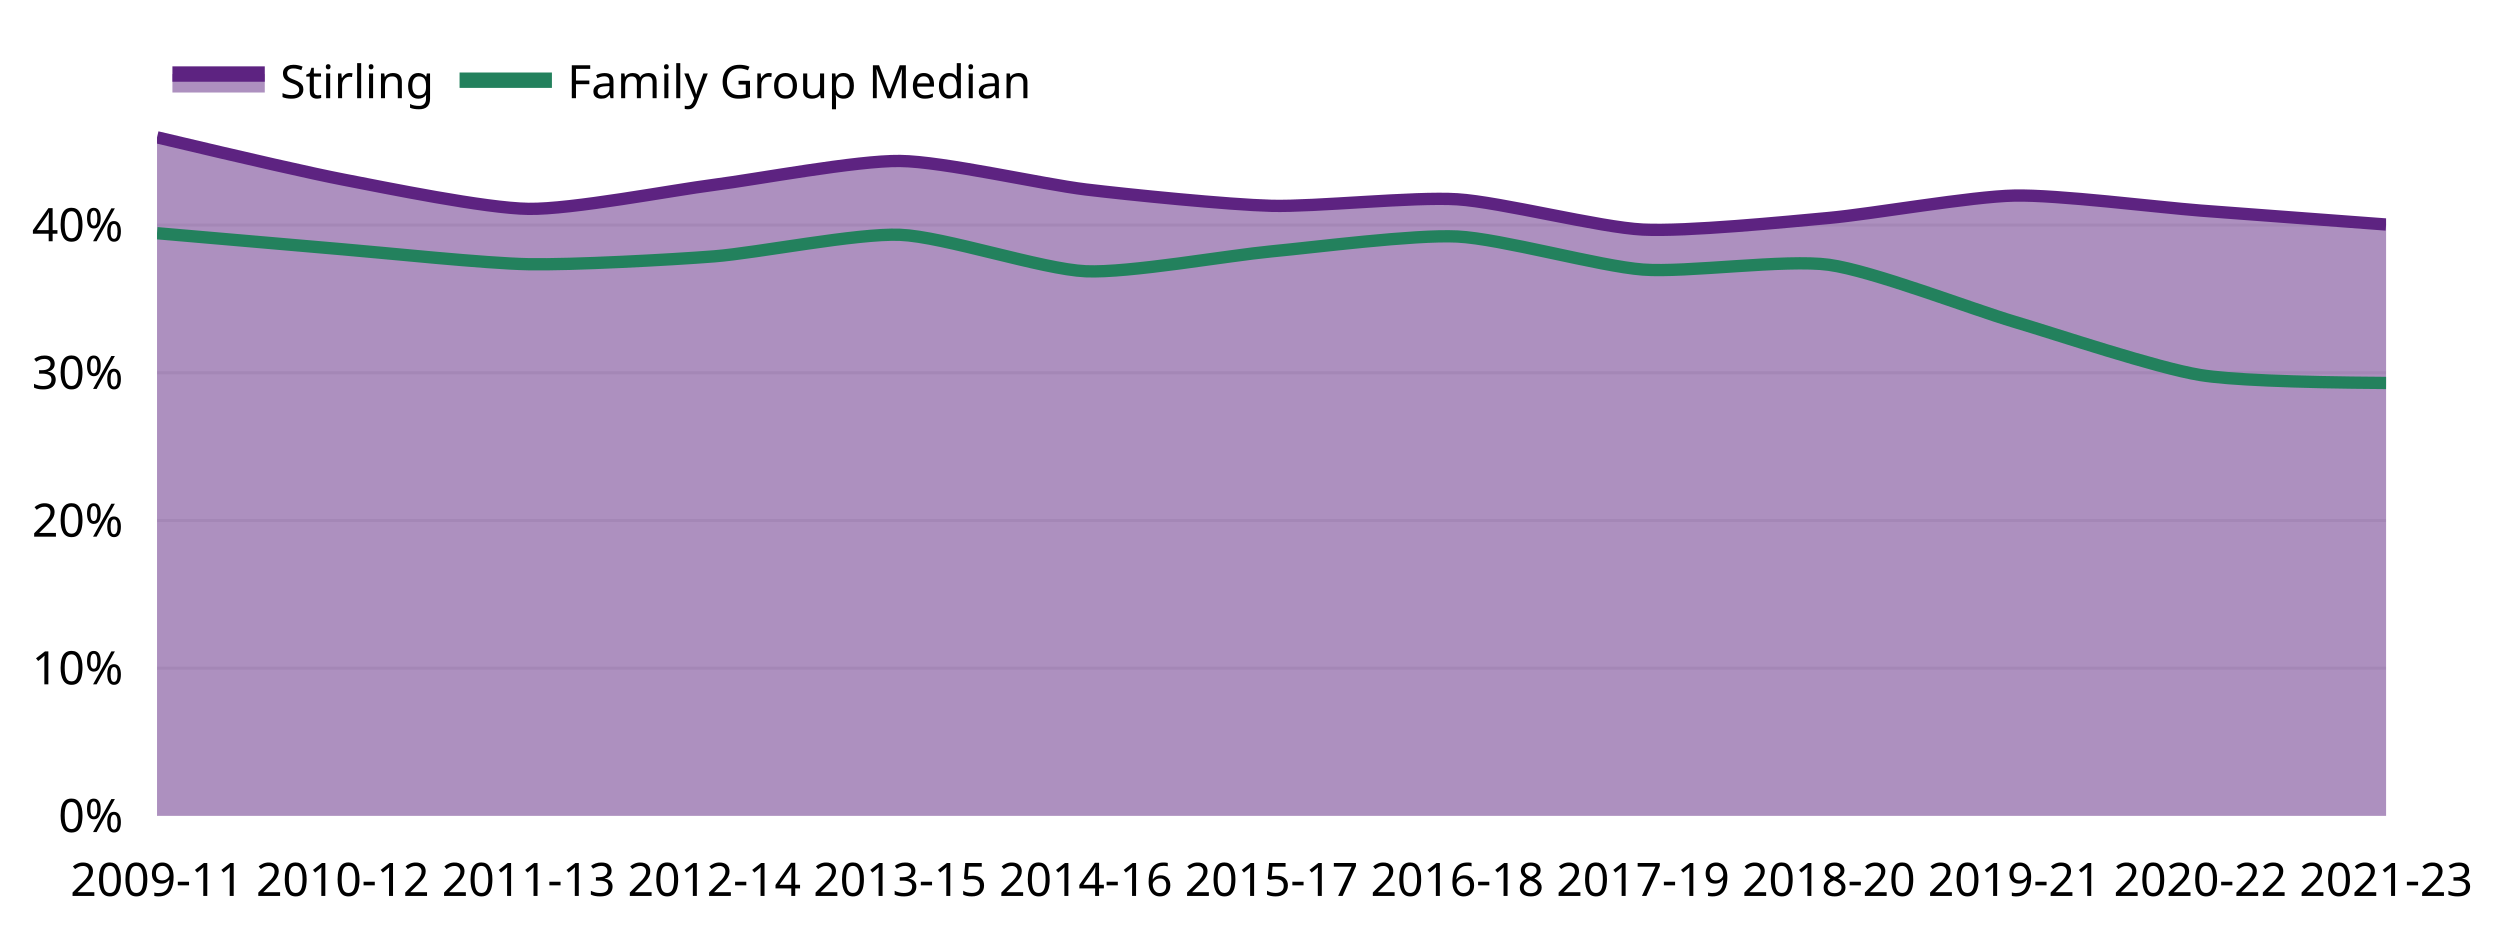
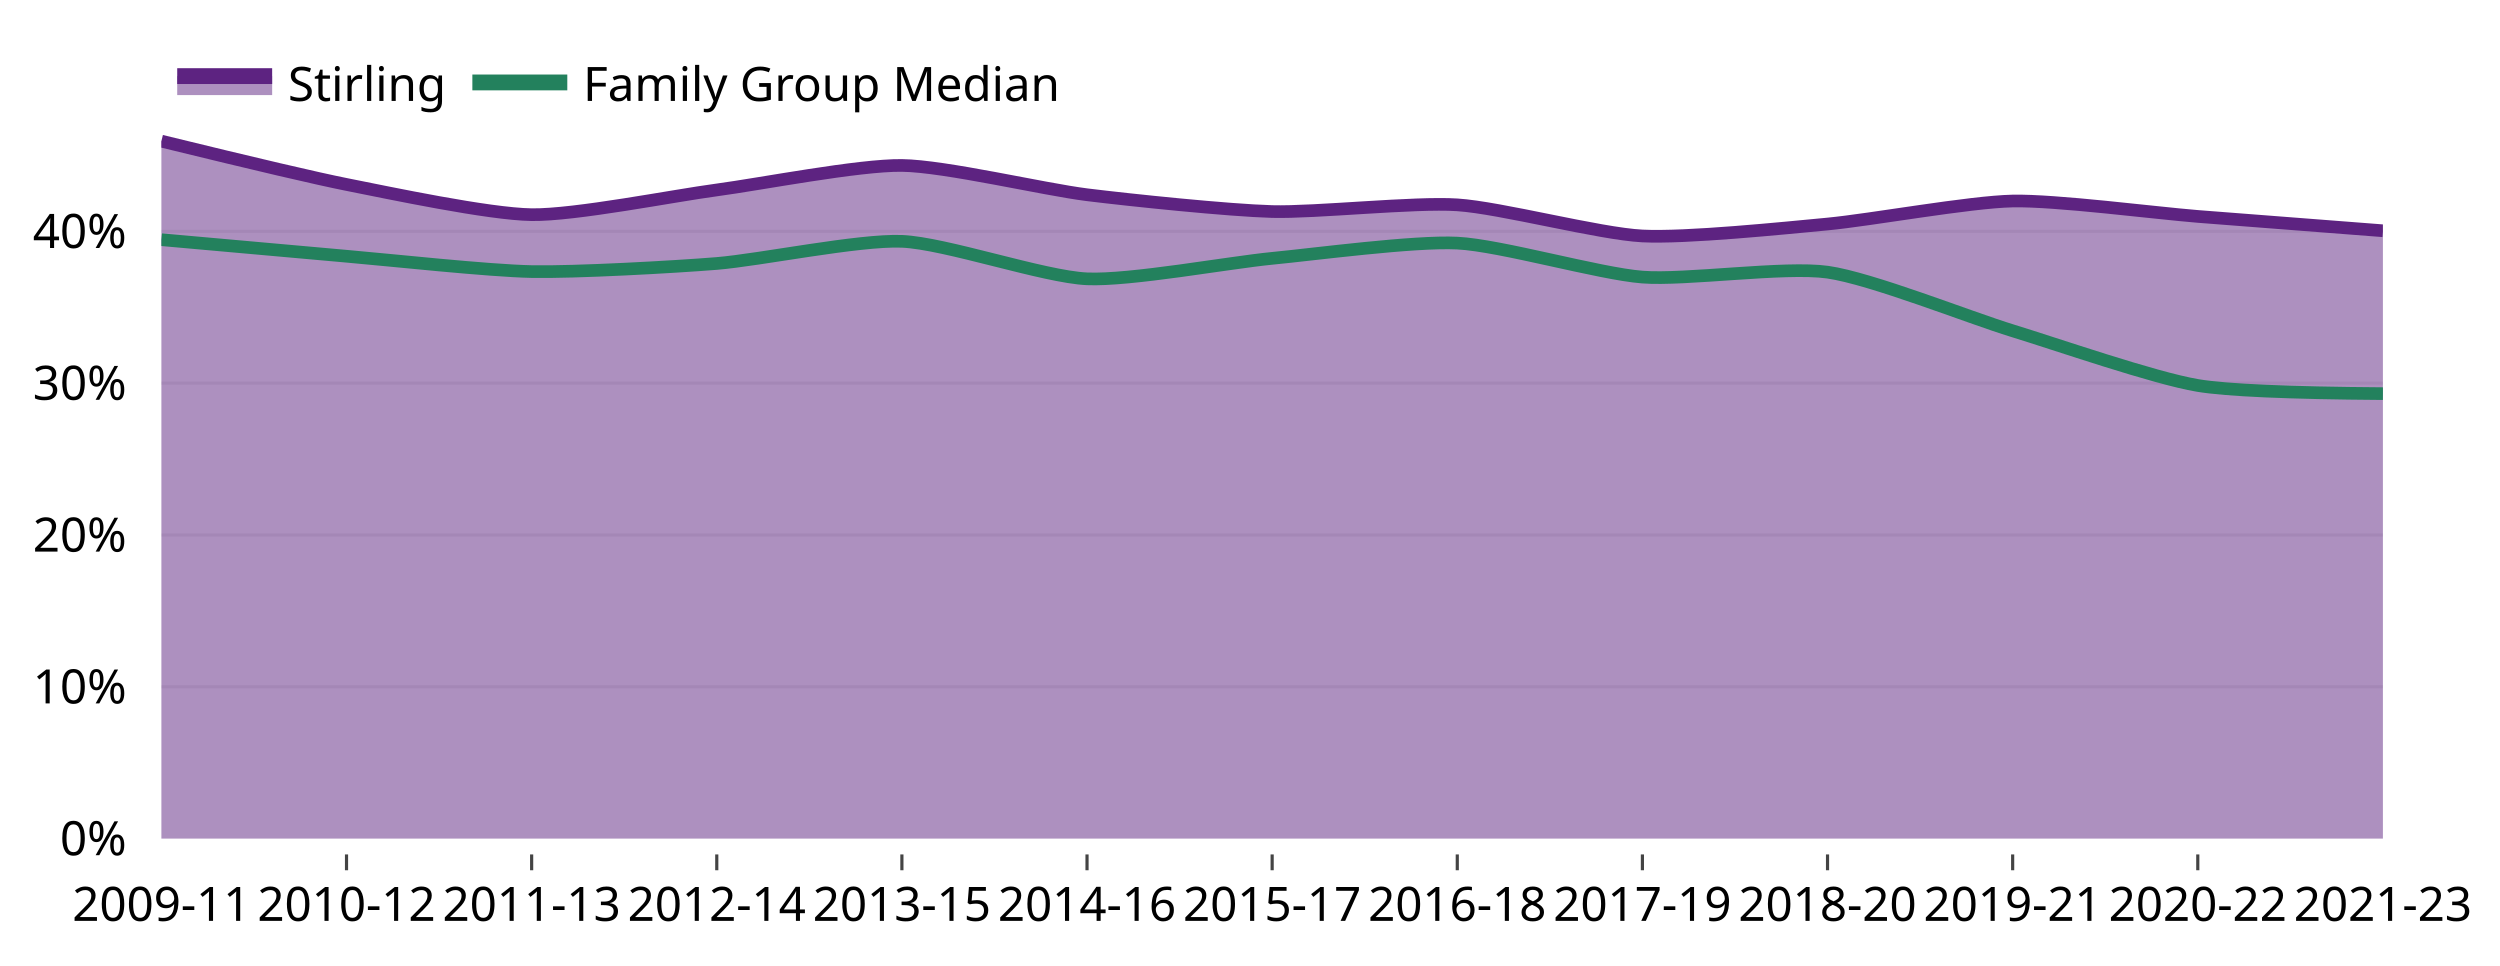
- <svg xmlns="http://www.w3.org/2000/svg" class="main-svg" width="812" height="305" style="" viewBox="0 0 812 305">
-   <rect x="0" y="0" width="812" height="305" style="fill: rgb(255, 255, 255); fill-opacity: 1;" />
-   <defs id="defs-643ee4">
+ <svg xmlns="http://www.w3.org/2000/svg" class="main-svg" width="790" height="305" style="" viewBox="0 0 790 305">
+   <rect x="0" y="0" width="790" height="305" style="fill: rgb(255, 255, 255); fill-opacity: 1;" />
+   <defs id="defs-553763">
    <g class="clips">
-       <clipPath id="clip643ee4xyplot" class="plotclip">
-         <rect width="724" height="232" />
-       </clipPath>
-       <clipPath class="axesclip" id="clip643ee4x">
-         <rect x="51" y="0" width="724" height="305" />
-       </clipPath>
-       <clipPath class="axesclip" id="clip643ee4y">
-         <rect x="0" y="33" width="812" height="232" />
-       </clipPath>
-       <clipPath class="axesclip" id="clip643ee4xy">
-         <rect x="51" y="33" width="724" height="232" />
+       <clipPath id="clip553763xyplot" class="plotclip">
+         <rect width="702" height="232" />
+       </clipPath>
+       <clipPath class="axesclip" id="clip553763x">
+         <rect x="51" y="0" width="702" height="305" />
+       </clipPath>
+       <clipPath class="axesclip" id="clip553763y">
+         <rect x="0" y="33" width="790" height="232" />
+       </clipPath>
+       <clipPath class="axesclip" id="clip553763xy">
+         <rect x="51" y="33" width="702" height="232" />
      </clipPath>
    </g>
    <g class="gradients" />
    <g class="patterns" />
  </defs>
  <g class="bglayer">
-     <rect class="bg" x="41" y="23" width="744" height="252" style="fill: rgb(0, 0, 0); fill-opacity: 0; stroke-width: 0;" />
+     <rect class="bg" x="41" y="23" width="722" height="252" style="fill: rgb(0, 0, 0); fill-opacity: 0; stroke-width: 0;" />
  </g>
  <g class="layer-below">
    <g class="imagelayer" />
    <g class="shapelayer" />
  </g>
  <g class="cartesianlayer">
    <g class="subplot xy">
      <g class="layer-subplot">
        <g class="shapelayer" />
        <g class="imagelayer" />
      </g>
      <g class="minor-gridlayer">
        <g class="x" />
        <g class="y" />
      </g>
      <g class="gridlayer">
        <g class="x">
-           <path class="xgrid crisp" transform="translate(111.33,0)" d="M0,33v232" style="stroke: rgb(255, 255, 255); stroke-opacity: 1; stroke-width: 1px;" />
-           <path class="xgrid crisp" transform="translate(171.67,0)" d="M0,33v232" style="stroke: rgb(255, 255, 255); stroke-opacity: 1; stroke-width: 1px;" />
-           <path class="xgrid crisp" transform="translate(232,0)" d="M0,33v232" style="stroke: rgb(255, 255, 255); stroke-opacity: 1; stroke-width: 1px;" />
-           <path class="xgrid crisp" transform="translate(292.33,0)" d="M0,33v232" style="stroke: rgb(255, 255, 255); stroke-opacity: 1; stroke-width: 1px;" />
-           <path class="xgrid crisp" transform="translate(352.67,0)" d="M0,33v232" style="stroke: rgb(255, 255, 255); stroke-opacity: 1; stroke-width: 1px;" />
-           <path class="xgrid crisp" transform="translate(413,0)" d="M0,33v232" style="stroke: rgb(255, 255, 255); stroke-opacity: 1; stroke-width: 1px;" />
-           <path class="xgrid crisp" transform="translate(473.33,0)" d="M0,33v232" style="stroke: rgb(255, 255, 255); stroke-opacity: 1; stroke-width: 1px;" />
-           <path class="xgrid crisp" transform="translate(533.67,0)" d="M0,33v232" style="stroke: rgb(255, 255, 255); stroke-opacity: 1; stroke-width: 1px;" />
-           <path class="xgrid crisp" transform="translate(594,0)" d="M0,33v232" style="stroke: rgb(255, 255, 255); stroke-opacity: 1; stroke-width: 1px;" />
-           <path class="xgrid crisp" transform="translate(654.33,0)" d="M0,33v232" style="stroke: rgb(255, 255, 255); stroke-opacity: 1; stroke-width: 1px;" />
-           <path class="xgrid crisp" transform="translate(714.67,0)" d="M0,33v232" style="stroke: rgb(255, 255, 255); stroke-opacity: 1; stroke-width: 1px;" />
+           <path class="xgrid crisp" transform="translate(109.5,0)" d="M0,33v232" style="stroke: rgb(255, 255, 255); stroke-opacity: 1; stroke-width: 1px;" />
+           <path class="xgrid crisp" transform="translate(168,0)" d="M0,33v232" style="stroke: rgb(255, 255, 255); stroke-opacity: 1; stroke-width: 1px;" />
+           <path class="xgrid crisp" transform="translate(226.5,0)" d="M0,33v232" style="stroke: rgb(255, 255, 255); stroke-opacity: 1; stroke-width: 1px;" />
+           <path class="xgrid crisp" transform="translate(285,0)" d="M0,33v232" style="stroke: rgb(255, 255, 255); stroke-opacity: 1; stroke-width: 1px;" />
+           <path class="xgrid crisp" transform="translate(343.5,0)" d="M0,33v232" style="stroke: rgb(255, 255, 255); stroke-opacity: 1; stroke-width: 1px;" />
+           <path class="xgrid crisp" transform="translate(402,0)" d="M0,33v232" style="stroke: rgb(255, 255, 255); stroke-opacity: 1; stroke-width: 1px;" />
+           <path class="xgrid crisp" transform="translate(460.5,0)" d="M0,33v232" style="stroke: rgb(255, 255, 255); stroke-opacity: 1; stroke-width: 1px;" />
+           <path class="xgrid crisp" transform="translate(519,0)" d="M0,33v232" style="stroke: rgb(255, 255, 255); stroke-opacity: 1; stroke-width: 1px;" />
+           <path class="xgrid crisp" transform="translate(577.5,0)" d="M0,33v232" style="stroke: rgb(255, 255, 255); stroke-opacity: 1; stroke-width: 1px;" />
+           <path class="xgrid crisp" transform="translate(636,0)" d="M0,33v232" style="stroke: rgb(255, 255, 255); stroke-opacity: 1; stroke-width: 1px;" />
+           <path class="xgrid crisp" transform="translate(694.5,0)" d="M0,33v232" style="stroke: rgb(255, 255, 255); stroke-opacity: 1; stroke-width: 1px;" />
        </g>
        <g class="y">
-           <path class="ygrid crisp" transform="translate(0,217.03)" d="M51,0h724" style="stroke: rgb(237, 237, 237); stroke-opacity: 1; stroke-width: 1px;" />
-           <path class="ygrid crisp" transform="translate(0,169.06)" d="M51,0h724" style="stroke: rgb(237, 237, 237); stroke-opacity: 1; stroke-width: 1px;" />
-           <path class="ygrid crisp" transform="translate(0,121.08)" d="M51,0h724" style="stroke: rgb(237, 237, 237); stroke-opacity: 1; stroke-width: 1px;" />
-           <path class="ygrid crisp" transform="translate(0,73.11)" d="M51,0h724" style="stroke: rgb(237, 237, 237); stroke-opacity: 1; stroke-width: 1px;" />
+           <path class="ygrid crisp" transform="translate(0,217.03)" d="M51,0h702" style="stroke: rgb(237, 237, 237); stroke-opacity: 1; stroke-width: 1px;" />
+           <path class="ygrid crisp" transform="translate(0,169.06)" d="M51,0h702" style="stroke: rgb(237, 237, 237); stroke-opacity: 1; stroke-width: 1px;" />
+           <path class="ygrid crisp" transform="translate(0,121.08)" d="M51,0h702" style="stroke: rgb(237, 237, 237); stroke-opacity: 1; stroke-width: 1px;" />
+           <path class="ygrid crisp" transform="translate(0,73.11)" d="M51,0h702" style="stroke: rgb(237, 237, 237); stroke-opacity: 1; stroke-width: 1px;" />
        </g>
      </g>
      <g class="zerolinelayer">
-         <path class="yzl zl crisp" transform="translate(0,265)" d="M51,0h724" style="stroke: rgb(255, 255, 255); stroke-opacity: 1; stroke-width: 2px;" />
+         <path class="yzl zl crisp" transform="translate(0,265)" d="M51,0h702" style="stroke: rgb(255, 255, 255); stroke-opacity: 1; stroke-width: 2px;" />
      </g>
      <path class="xlines-below" />
      <path class="ylines-below" />
      <g class="overlines-below" />
      <g class="xaxislayer-below" />
      <g class="yaxislayer-below" />
      <g class="overaxes-below" />
-       <g class="plot" transform="translate(51,33)" clip-path="url(#clip643ee4xyplot)">
+       <g class="plot" transform="translate(51,33)" clip-path="url(#clip553763xyplot)">
        <g class="scatterlayer mlayer">
-           <g class="trace scatter tracea7b503" style="stroke-miterlimit: 2;">
+           <g class="trace scatter trace813782" style="stroke-miterlimit: 2;">
            <g class="fills">
              <g>
-                 <path class="js-fill" d="M724,232L0,232L0,11.6Q46.21,22.57 60.33,25.29C74.36,27.99 106.58,34.64 120.67,34.84C134.73,35.04 166.92,28.84 181,27.02C195.08,25.2 227.26,19.11 241.33,19.28C255.42,19.45 287.56,26.84 301.67,28.54C315.72,30.23 347.91,33.48 362,33.85C376.07,34.22 408.3,30.84 422.33,31.73C436.45,32.62 468.55,40.87 482.67,41.57C496.71,42.27 528.94,39.08 543,37.79C557.1,36.5 589.24,30.8 603.33,30.52C617.39,30.24 649.59,34.29 663.67,35.39Q677.75,36.49 724,39.92" style="fill: rgb(93, 35, 129); fill-opacity: 0.5; stroke-width: 0;" />
+                 <path class="js-fill" d="M702,232L0,232L0,11.6Q44.8,22.57 58.5,25.29C72.1,27.99 103.34,34.64 117,34.84C130.64,35.04 161.85,28.84 175.5,27.02C189.15,25.2 220.36,19.11 234,19.28C247.66,19.45 278.82,26.84 292.5,28.54C306.12,30.23 337.34,33.48 351,33.85C364.64,34.22 395.9,30.84 409.5,31.73C423.2,32.62 454.31,40.87 468,41.57C481.61,42.27 512.87,39.08 526.5,37.79C540.17,36.5 571.34,30.8 585,30.52C598.64,30.24 629.85,34.29 643.5,35.39Q657.15,36.49 702,39.92" style="fill: rgb(93, 35, 129); fill-opacity: 0.5; stroke-width: 0;" />
              </g>
            </g>
            <g class="errorbars" />
            <g class="lines">
-               <path class="js-line" d="M0,11.6Q46.21,22.57 60.33,25.29C74.36,27.99 106.58,34.64 120.67,34.84C134.73,35.04 166.92,28.84 181,27.02C195.08,25.2 227.26,19.11 241.33,19.28C255.42,19.45 287.56,26.84 301.67,28.54C315.72,30.23 347.91,33.48 362,33.85C376.07,34.22 408.3,30.84 422.33,31.73C436.45,32.62 468.55,40.87 482.67,41.57C496.71,42.27 528.94,39.08 543,37.79C557.1,36.5 589.24,30.8 603.33,30.52C617.39,30.24 649.59,34.29 663.67,35.39Q677.75,36.49 724,39.92" style="vector-effect: none; fill: none; stroke: rgb(93, 35, 129); stroke-opacity: 1; stroke-width: 4px; opacity: 1;" />
+               <path class="js-line" d="M0,11.6Q44.8,22.57 58.5,25.29C72.1,27.99 103.34,34.64 117,34.84C130.64,35.04 161.85,28.84 175.5,27.02C189.15,25.2 220.36,19.11 234,19.28C247.66,19.45 278.82,26.84 292.5,28.54C306.12,30.23 337.34,33.48 351,33.85C364.64,34.22 395.9,30.84 409.5,31.73C423.2,32.62 454.31,40.87 468,41.57C481.61,42.27 512.87,39.08 526.5,37.79C540.17,36.5 571.34,30.8 585,30.52C598.64,30.24 629.85,34.29 643.5,35.39Q657.15,36.49 702,39.92" style="vector-effect: none; fill: none; stroke: rgb(93, 35, 129); stroke-opacity: 1; stroke-width: 4px; opacity: 1;" />
            </g>
            <g class="points" />
            <g class="text" />
          </g>
-           <g class="trace scatter trace16728c" style="stroke-miterlimit: 2; opacity: 1;">
+           <g class="trace scatter trace8138f5" style="stroke-miterlimit: 2; opacity: 1;">
            <g class="fills" />
            <g class="errorbars" />
            <g class="lines">
-               <path class="js-line" d="M0,42.74Q46.25,46.79 60.33,47.97C74.41,49.15 106.58,52.55 120.67,52.82C134.74,53.09 166.94,51.37 181,50.26C195.1,49.14 227.3,42.71 241.33,43.26C255.45,43.81 287.54,54.49 301.67,55.11C315.7,55.72 347.91,49.96 362,48.64C376.07,47.32 408.3,43.14 422.33,43.82C436.45,44.5 468.54,53.5 482.67,54.56C496.69,55.62 529.08,51.09 543,53C557.24,54.95 589.23,67.35 603.33,71.53C617.39,75.7 649.45,86.5 663.67,88.81Q677.61,91.07 724,91.39" style="vector-effect: none; fill: none; stroke: rgb(35, 129, 93); stroke-opacity: 1; stroke-width: 4px; opacity: 1;" />
+               <path class="js-line" d="M0,42.74Q44.85,46.79 58.5,47.97C72.15,49.15 103.34,52.55 117,52.82C130.64,53.09 161.87,51.37 175.5,50.26C189.17,49.14 220.39,42.71 234,43.26C247.69,43.81 278.8,54.5 292.5,55.11C306.1,55.72 337.34,49.96 351,48.64C364.64,47.32 395.89,43.14 409.5,43.82C423.2,44.5 454.29,53.5 468,54.56C481.6,55.62 513.01,51.1 526.5,53C540.32,54.95 571.33,67.35 585,71.53C598.63,75.7 629.71,86.5 643.5,88.81Q657.01,91.07 702,91.39" style="vector-effect: none; fill: none; stroke: rgb(35, 129, 93); stroke-opacity: 1; stroke-width: 4px; opacity: 1;" />
            </g>
            <g class="points" />
            <g class="text" />
          </g>
        </g>
      </g>
      <g class="overplot" />
-       <path class="xlines-above crisp" d="M0,0" style="fill: none;" />
+       <path class="xlines-above crisp" d="" style="fill: none; stroke-width: 1px; stroke: rgb(0, 0, 0); stroke-opacity: 0;" />
      <path class="ylines-above crisp" d="M0,0" style="fill: none;" />
      <g class="overlines-above" />
      <g class="xaxislayer-above">
+         <path class="xtick ticks crisp" d="M0,275v-5" transform="translate(109.5,0)" style="stroke: rgb(68, 68, 68); stroke-opacity: 1; stroke-width: 1px;" />
+         <path class="xtick ticks crisp" d="M0,275v-5" transform="translate(168,0)" style="stroke: rgb(68, 68, 68); stroke-opacity: 1; stroke-width: 1px;" />
+         <path class="xtick ticks crisp" d="M0,275v-5" transform="translate(226.5,0)" style="stroke: rgb(68, 68, 68); stroke-opacity: 1; stroke-width: 1px;" />
+         <path class="xtick ticks crisp" d="M0,275v-5" transform="translate(285,0)" style="stroke: rgb(68, 68, 68); stroke-opacity: 1; stroke-width: 1px;" />
+         <path class="xtick ticks crisp" d="M0,275v-5" transform="translate(343.5,0)" style="stroke: rgb(68, 68, 68); stroke-opacity: 1; stroke-width: 1px;" />
+         <path class="xtick ticks crisp" d="M0,275v-5" transform="translate(402,0)" style="stroke: rgb(68, 68, 68); stroke-opacity: 1; stroke-width: 1px;" />
+         <path class="xtick ticks crisp" d="M0,275v-5" transform="translate(460.5,0)" style="stroke: rgb(68, 68, 68); stroke-opacity: 1; stroke-width: 1px;" />
+         <path class="xtick ticks crisp" d="M0,275v-5" transform="translate(519,0)" style="stroke: rgb(68, 68, 68); stroke-opacity: 1; stroke-width: 1px;" />
+         <path class="xtick ticks crisp" d="M0,275v-5" transform="translate(577.5,0)" style="stroke: rgb(68, 68, 68); stroke-opacity: 1; stroke-width: 1px;" />
+         <path class="xtick ticks crisp" d="M0,275v-5" transform="translate(636,0)" style="stroke: rgb(68, 68, 68); stroke-opacity: 1; stroke-width: 1px;" />
+         <path class="xtick ticks crisp" d="M0,275v-5" transform="translate(694.5,0)" style="stroke: rgb(68, 68, 68); stroke-opacity: 1; stroke-width: 1px;" />
        <g class="xtick">
          <text text-anchor="middle" x="0" y="291" transform="translate(51,0)" style="font-family: 'Segoe UI Semibold'; font-size: 15px; fill: rgb(0, 0, 0); fill-opacity: 1; white-space: pre; opacity: 1;">2009-11</text>
        </g>
        <g class="xtick">
-           <text text-anchor="middle" x="0" y="291" transform="translate(111.33,0)" style="font-family: 'Segoe UI Semibold'; font-size: 15px; fill: rgb(0, 0, 0); fill-opacity: 1; white-space: pre; opacity: 1;">2010-12</text>
-         </g>
-         <g class="xtick">
-           <text text-anchor="middle" x="0" y="291" transform="translate(171.67,0)" style="font-family: 'Segoe UI Semibold'; font-size: 15px; fill: rgb(0, 0, 0); fill-opacity: 1; white-space: pre; opacity: 1;">2011-13</text>
-         </g>
-         <g class="xtick">
-           <text text-anchor="middle" x="0" y="291" transform="translate(232,0)" style="font-family: 'Segoe UI Semibold'; font-size: 15px; fill: rgb(0, 0, 0); fill-opacity: 1; white-space: pre; opacity: 1;">2012-14</text>
-         </g>
-         <g class="xtick">
-           <text text-anchor="middle" x="0" y="291" transform="translate(292.33,0)" style="font-family: 'Segoe UI Semibold'; font-size: 15px; fill: rgb(0, 0, 0); fill-opacity: 1; white-space: pre; opacity: 1;">2013-15</text>
-         </g>
-         <g class="xtick">
-           <text text-anchor="middle" x="0" y="291" transform="translate(352.67,0)" style="font-family: 'Segoe UI Semibold'; font-size: 15px; fill: rgb(0, 0, 0); fill-opacity: 1; white-space: pre; opacity: 1;">2014-16</text>
-         </g>
-         <g class="xtick">
-           <text text-anchor="middle" x="0" y="291" transform="translate(413,0)" style="font-family: 'Segoe UI Semibold'; font-size: 15px; fill: rgb(0, 0, 0); fill-opacity: 1; white-space: pre; opacity: 1;">2015-17</text>
-         </g>
-         <g class="xtick">
-           <text text-anchor="middle" x="0" y="291" transform="translate(473.33,0)" style="font-family: 'Segoe UI Semibold'; font-size: 15px; fill: rgb(0, 0, 0); fill-opacity: 1; white-space: pre; opacity: 1;">2016-18</text>
-         </g>
-         <g class="xtick">
-           <text text-anchor="middle" x="0" y="291" transform="translate(533.67,0)" style="font-family: 'Segoe UI Semibold'; font-size: 15px; fill: rgb(0, 0, 0); fill-opacity: 1; white-space: pre; opacity: 1;">2017-19</text>
-         </g>
-         <g class="xtick">
-           <text text-anchor="middle" x="0" y="291" transform="translate(594,0)" style="font-family: 'Segoe UI Semibold'; font-size: 15px; fill: rgb(0, 0, 0); fill-opacity: 1; white-space: pre; opacity: 1;">2018-20</text>
-         </g>
-         <g class="xtick">
-           <text text-anchor="middle" x="0" y="291" transform="translate(654.33,0)" style="font-family: 'Segoe UI Semibold'; font-size: 15px; fill: rgb(0, 0, 0); fill-opacity: 1; white-space: pre; opacity: 1;">2019-21</text>
-         </g>
-         <g class="xtick">
-           <text text-anchor="middle" x="0" y="291" transform="translate(714.67,0)" style="font-family: 'Segoe UI Semibold'; font-size: 15px; fill: rgb(0, 0, 0); fill-opacity: 1; white-space: pre; opacity: 1;">2020-22</text>
-         </g>
-         <g class="xtick">
-           <text text-anchor="middle" x="0" y="291" transform="translate(775,0)" style="font-family: 'Segoe UI Semibold'; font-size: 15px; fill: rgb(0, 0, 0); fill-opacity: 1; white-space: pre; opacity: 1;">2021-23</text>
+           <text text-anchor="middle" x="0" y="291" transform="translate(109.5,0)" style="font-family: 'Segoe UI Semibold'; font-size: 15px; fill: rgb(0, 0, 0); fill-opacity: 1; white-space: pre; opacity: 1;">2010-12</text>
+         </g>
+         <g class="xtick">
+           <text text-anchor="middle" x="0" y="291" transform="translate(168,0)" style="font-family: 'Segoe UI Semibold'; font-size: 15px; fill: rgb(0, 0, 0); fill-opacity: 1; white-space: pre; opacity: 1;">2011-13</text>
+         </g>
+         <g class="xtick">
+           <text text-anchor="middle" x="0" y="291" transform="translate(226.5,0)" style="font-family: 'Segoe UI Semibold'; font-size: 15px; fill: rgb(0, 0, 0); fill-opacity: 1; white-space: pre; opacity: 1;">2012-14</text>
+         </g>
+         <g class="xtick">
+           <text text-anchor="middle" x="0" y="291" transform="translate(285,0)" style="font-family: 'Segoe UI Semibold'; font-size: 15px; fill: rgb(0, 0, 0); fill-opacity: 1; white-space: pre; opacity: 1;">2013-15</text>
+         </g>
+         <g class="xtick">
+           <text text-anchor="middle" x="0" y="291" transform="translate(343.5,0)" style="font-family: 'Segoe UI Semibold'; font-size: 15px; fill: rgb(0, 0, 0); fill-opacity: 1; white-space: pre; opacity: 1;">2014-16</text>
+         </g>
+         <g class="xtick">
+           <text text-anchor="middle" x="0" y="291" transform="translate(402,0)" style="font-family: 'Segoe UI Semibold'; font-size: 15px; fill: rgb(0, 0, 0); fill-opacity: 1; white-space: pre; opacity: 1;">2015-17</text>
+         </g>
+         <g class="xtick">
+           <text text-anchor="middle" x="0" y="291" transform="translate(460.5,0)" style="font-family: 'Segoe UI Semibold'; font-size: 15px; fill: rgb(0, 0, 0); fill-opacity: 1; white-space: pre; opacity: 1;">2016-18</text>
+         </g>
+         <g class="xtick">
+           <text text-anchor="middle" x="0" y="291" transform="translate(519,0)" style="font-family: 'Segoe UI Semibold'; font-size: 15px; fill: rgb(0, 0, 0); fill-opacity: 1; white-space: pre; opacity: 1;">2017-19</text>
+         </g>
+         <g class="xtick">
+           <text text-anchor="middle" x="0" y="291" transform="translate(577.5,0)" style="font-family: 'Segoe UI Semibold'; font-size: 15px; fill: rgb(0, 0, 0); fill-opacity: 1; white-space: pre; opacity: 1;">2018-20</text>
+         </g>
+         <g class="xtick">
+           <text text-anchor="middle" x="0" y="291" transform="translate(636,0)" style="font-family: 'Segoe UI Semibold'; font-size: 15px; fill: rgb(0, 0, 0); fill-opacity: 1; white-space: pre; opacity: 1;">2019-21</text>
+         </g>
+         <g class="xtick">
+           <text text-anchor="middle" x="0" y="291" transform="translate(694.5,0)" style="font-family: 'Segoe UI Semibold'; font-size: 15px; fill: rgb(0, 0, 0); fill-opacity: 1; white-space: pre; opacity: 1;">2020-22</text>
+         </g>
+         <g class="xtick">
+           <text text-anchor="middle" x="0" y="291" transform="translate(753,0)" style="font-family: 'Segoe UI Semibold'; font-size: 15px; fill: rgb(0, 0, 0); fill-opacity: 1; white-space: pre; opacity: 1;">2021-23</text>
        </g>
      </g>
      <g class="yaxislayer-above">
        <g class="ytick">
          <text text-anchor="end" x="40" y="5.25" transform="translate(0,265)" style="font-family: 'Segoe UI Semibold'; font-size: 15px; fill: rgb(0, 0, 0); fill-opacity: 1; white-space: pre; opacity: 1;">0%</text>
        </g>
        <g class="ytick">
          <text text-anchor="end" x="40" y="5.25" style="font-family: 'Segoe UI Semibold'; font-size: 15px; fill: rgb(0, 0, 0); fill-opacity: 1; white-space: pre; opacity: 1;" transform="translate(0,217.03)">10%</text>
        </g>
        <g class="ytick">
          <text text-anchor="end" x="40" y="5.25" style="font-family: 'Segoe UI Semibold'; font-size: 15px; fill: rgb(0, 0, 0); fill-opacity: 1; white-space: pre; opacity: 1;" transform="translate(0,169.06)">20%</text>
        </g>
        <g class="ytick">
          <text text-anchor="end" x="40" y="5.25" style="font-family: 'Segoe UI Semibold'; font-size: 15px; fill: rgb(0, 0, 0); fill-opacity: 1; white-space: pre; opacity: 1;" transform="translate(0,121.08)">30%</text>
        </g>
        <g class="ytick">
          <text text-anchor="end" x="40" y="5.25" style="font-family: 'Segoe UI Semibold'; font-size: 15px; fill: rgb(0, 0, 0); fill-opacity: 1; white-space: pre; opacity: 1;" transform="translate(0,73.11)">40%</text>
        </g>
      </g>
      <g class="overaxes-above" />
    </g>
  </g>
  <g class="polarlayer" />
  <g class="smithlayer" />
  <g class="ternarylayer" />
  <g class="geolayer" />
  <g class="funnelarealayer" />
  <g class="pielayer" />
  <g class="iciclelayer" />
  <g class="treemaplayer" />
  <g class="sunburstlayer" />
  <g class="glimages" />
-   <defs id="topdefs-643ee4">
+   <defs id="topdefs-553763">
    <g class="clips" />
-     <clipPath id="legend643ee4">
+     <clipPath id="legend553763">
      <rect width="285" height="33" x="0" y="0" />
    </clipPath>
  </defs>
  <g class="layer-above">
    <g class="imagelayer" />
    <g class="shapelayer" />
  </g>
  <g class="infolayer">
    <g class="legend" pointer-events="all" transform="translate(51,9.8)">
      <rect class="bg" shape-rendering="crispEdges" width="285" height="33" x="0" y="0" style="stroke: rgb(68, 68, 68); stroke-opacity: 1; fill: rgb(0, 0, 0); fill-opacity: 0; stroke-width: 0px;" />
-       <g class="scrollbox" transform="" clip-path="url(#legend643ee4)">
+       <g class="scrollbox" transform="" clip-path="url(#legend553763)">
        <g class="groups">
          <g class="traces" transform="translate(0,16.25)" style="opacity: 1;">
            <text class="legendtext" text-anchor="start" x="40" y="5.85" style="font-family: 'Segoe UI Semibold'; font-size: 15px; fill: rgb(0, 0, 0); fill-opacity: 1; white-space: pre;">Stirling</text>
            <g class="layers">
              <g class="legendfill">
                <path class="js-fill" d="M5,-2h30v6h-30z" style="stroke-width: 0; fill: rgb(93, 35, 129); fill-opacity: 0.5;" />
              </g>
              <g class="legendlines">
                <path class="js-line" d="M5,-2h30" style="fill: none; stroke: rgb(93, 35, 129); stroke-opacity: 1; stroke-width: 5px;" />
              </g>
              <g class="legendsymbols">
                <g class="legendpoints" />
              </g>
            </g>
            <rect class="legendtoggle" x="0" y="-11.25" width="90.766" height="22.5" style="fill: rgb(0, 0, 0); fill-opacity: 0;" />
          </g>
          <g class="traces" transform="translate(93.26562,16.25)" style="opacity: 1;">
            <text class="legendtext" text-anchor="start" x="40" y="5.85" style="font-family: 'Segoe UI Semibold'; font-size: 15px; fill: rgb(0, 0, 0); fill-opacity: 1; white-space: pre;">Family Group Median</text>
            <g class="layers" style="opacity: 1;">
              <g class="legendfill" />
              <g class="legendlines">
                <path class="js-line" d="M5,0h30" style="fill: none; stroke: rgb(35, 129, 93); stroke-opacity: 1; stroke-width: 5px;" />
              </g>
              <g class="legendsymbols">
                <g class="legendpoints" />
              </g>
            </g>
            <rect class="legendtoggle" x="0" y="-11.25" width="188.609" height="22.5" style="fill: rgb(0, 0, 0); fill-opacity: 0;" />
          </g>
        </g>
      </g>
      <rect class="scrollbar" rx="20" ry="3" width="0" height="0" x="0" y="0" style="fill: rgb(128, 139, 164); fill-opacity: 1;" />
    </g>
    <g class="g-gtitle" />
    <g class="g-xtitle" />
    <g class="g-ytitle" />
  </g>
</svg>
